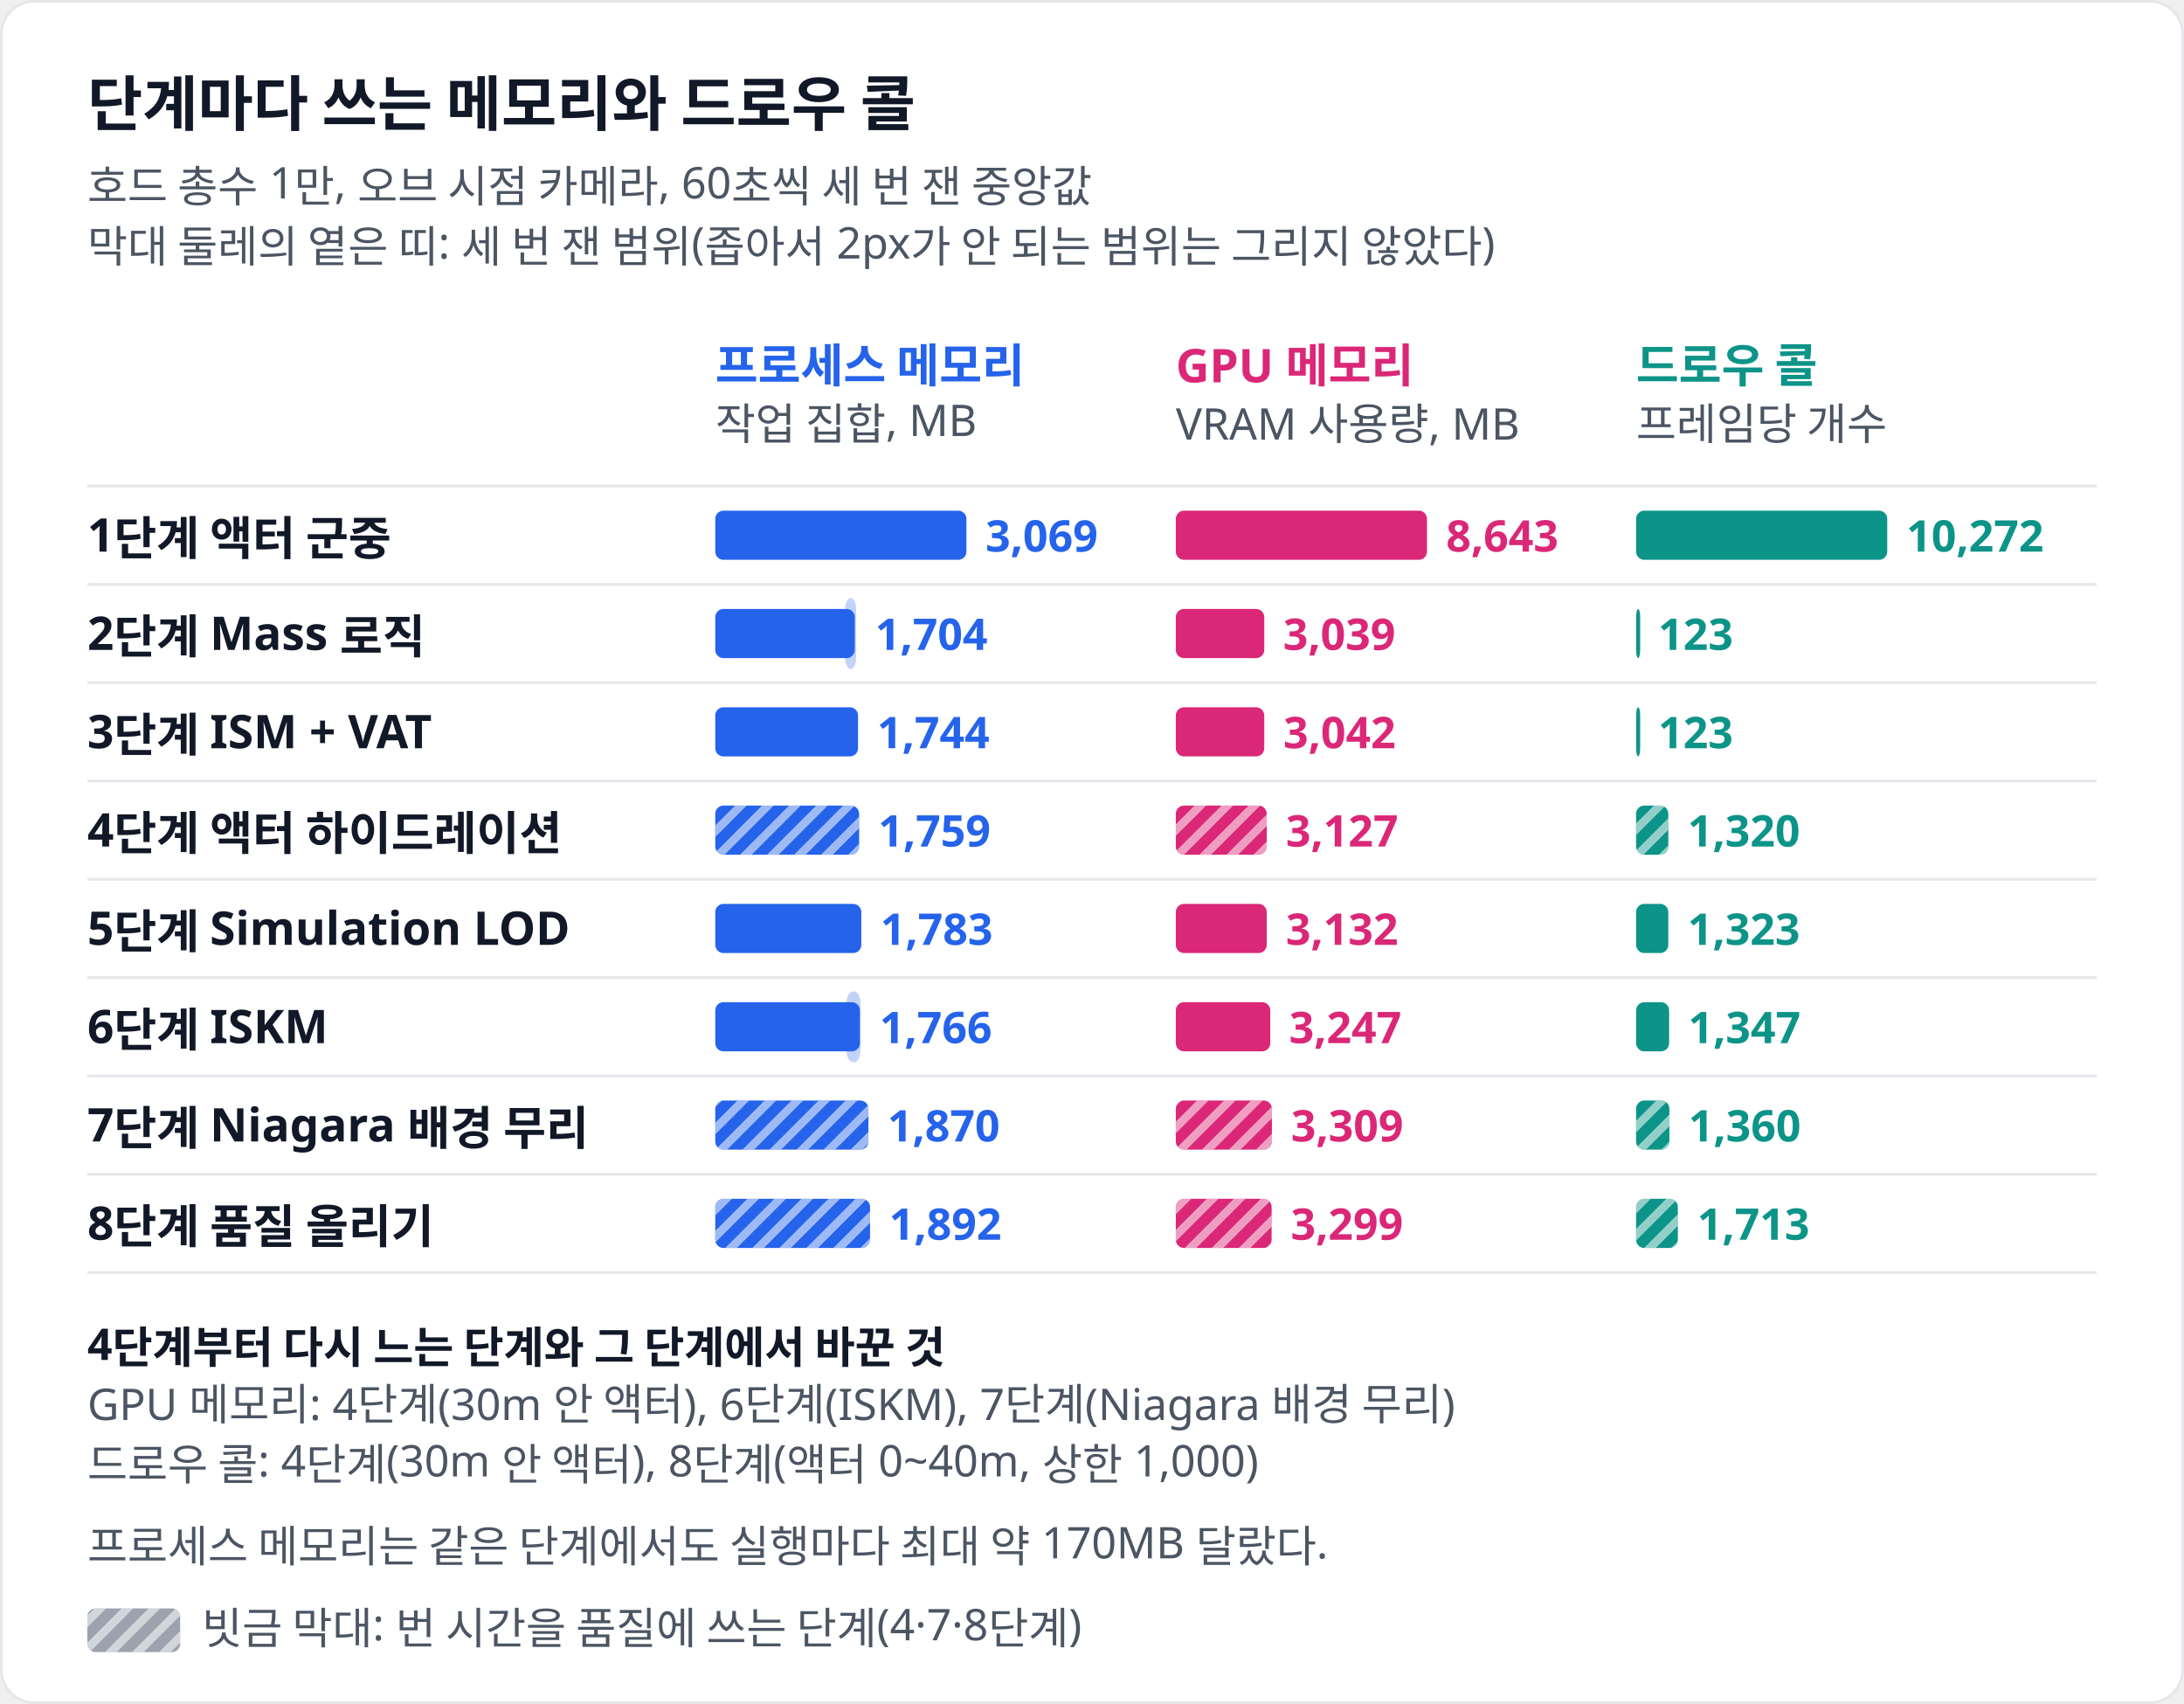
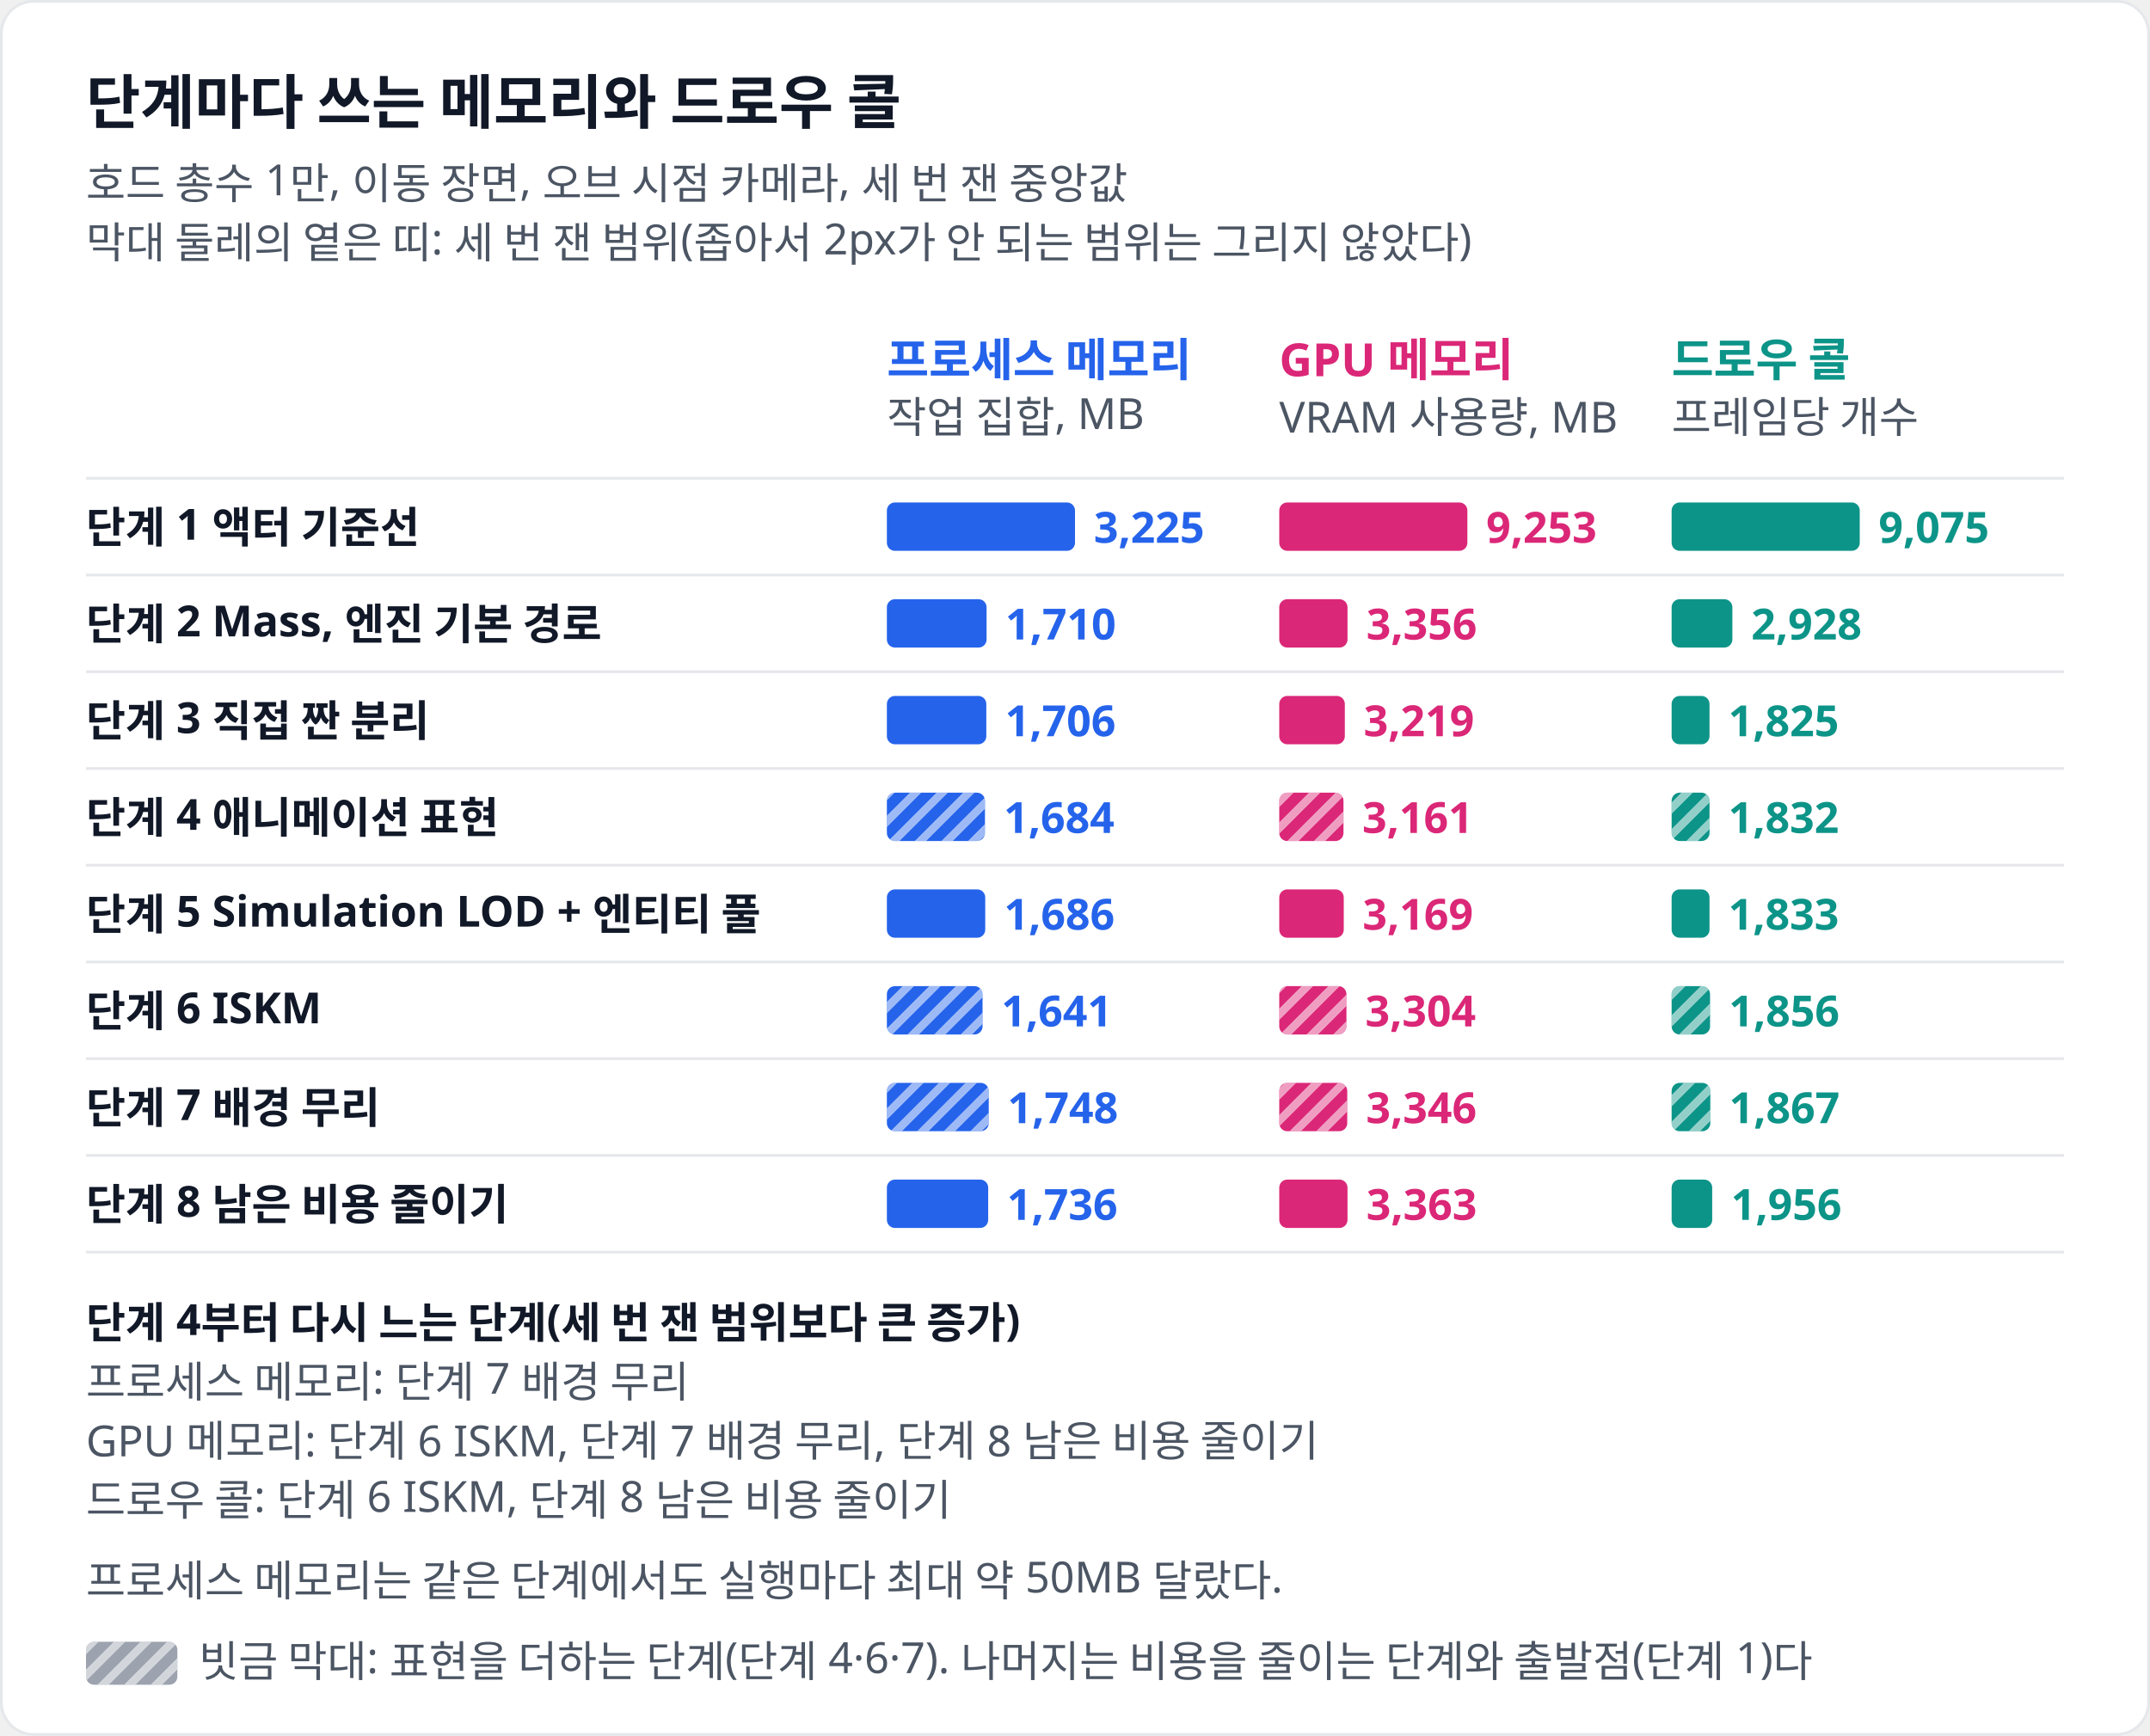
- <svg xmlns="http://www.w3.org/2000/svg" width="800" height="624" viewBox="0 0 800 624" font-family="Malgun Gothic, Apple SD Gothic Neo, Noto Sans KR, Segoe UI, sans-serif" font-size="16" fill="#111827">
-   <rect x="0.5" y="0.5" width="799" height="623" rx="12" fill="#ffffff" stroke="#e5e7eb" />
+ <svg xmlns="http://www.w3.org/2000/svg" width="800" height="646" viewBox="0 0 800 646" font-family="Malgun Gothic, Apple SD Gothic Neo, Noto Sans KR, Segoe UI, sans-serif" font-size="16" fill="#111827">
+   <rect x="0.5" y="0.5" width="799" height="645" rx="12" fill="#ffffff" stroke="#e5e7eb" />
  <defs>
-     <pattern id="spend" patternUnits="userSpaceOnUse" width="7" height="7" patternTransform="rotate(45)">
+     <pattern id="rep" patternUnits="userSpaceOnUse" width="7" height="7" patternTransform="rotate(45)">
      <rect width="3" height="7" fill="#ffffff" fill-opacity="0.55" />
    </pattern>
  </defs>
  <text x="32" y="46" font-size="22" font-weight="700">단계마다 쓰는 메모리와 드로우 콜</text>
-   <text x="32" y="74" font-size="16" fill="#4b5563">호드 총수 1만, 오브 시점 카메라, 60초씩 세 번 잰 중앙값</text>
+   <text x="32" y="74" font-size="16" fill="#4b5563">호드 총수 1만, 이동 장면, 오브 시점 카메라, 세 번 잰 중앙값</text>
  <text x="32" y="96" font-size="16" fill="#4b5563">막대 둘레의 옅은 띠: 세 번 잰 범위(좁아서 2px가 안 되는 범위는 그리지 않았다)</text>
-   <text x="262.0" y="140" font-size="17" font-weight="700" fill="#2563eb">프로세스 메모리</text>
-   <text x="262.0" y="161" font-size="16" fill="#4b5563">작업 집합, MB</text>
-   <text x="430.7" y="140" font-size="17" font-weight="700" fill="#db2777">GPU 메모리</text>
-   <text x="430.7" y="161" font-size="16" fill="#4b5563">VRAM 사용량, MB</text>
-   <text x="599.3" y="140" font-size="17" font-weight="700" fill="#0d9488">드로우 콜</text>
-   <text x="599.3" y="161" font-size="16" fill="#4b5563">프레임당 개수</text>
+   <text x="330.0" y="140" font-size="17" font-weight="700" fill="#2563eb">프로세스 메모리</text>
+   <text x="330.0" y="161" font-size="16" fill="#4b5563">작업 집합, MB</text>
+   <text x="476.0" y="140" font-size="17" font-weight="700" fill="#db2777">GPU 메모리</text>
+   <text x="476.0" y="161" font-size="16" fill="#4b5563">VRAM 사용량, MB</text>
+   <text x="622.0" y="140" font-size="17" font-weight="700" fill="#0d9488">드로우 콜</text>
+   <text x="622.0" y="161" font-size="16" fill="#4b5563">프레임당 개수</text>
  <line x1="32" y1="178" x2="768" y2="178" stroke="#e5e7eb" />
-   <text x="32" y="202" font-size="17" font-weight="700">1단계 액터 군중</text>
-   <rect x="262.0" y="187" width="92.0" height="18" rx="3" fill="#2563eb" />
-   <text x="361.0" y="202" font-size="16" font-weight="700" fill="#2563eb">3,069</text>
-   <rect x="430.7" y="187" width="92.0" height="18" rx="3" fill="#db2777" />
-   <text x="529.7" y="202" font-size="16" font-weight="700" fill="#db2777">8,643</text>
-   <rect x="599.3" y="187" width="92.0" height="18" rx="3" fill="#0d9488" />
-   <text x="698.3" y="202" font-size="16" font-weight="700" fill="#0d9488">10,272</text>
+   <text x="32" y="202" font-size="16" font-weight="700">단계 1 액터 기준선</text>
+   <rect x="330.0" y="187" width="70.0" height="18" rx="3" fill="#2563eb" />
+   <text x="407.0" y="202" font-size="16" font-weight="700" fill="#2563eb">3,225</text>
+   <rect x="476.0" y="187" width="70.0" height="18" rx="3" fill="#db2777" />
+   <text x="553.0" y="202" font-size="16" font-weight="700" fill="#db2777">9,253</text>
+   <rect x="622.0" y="187" width="70.0" height="18" rx="3" fill="#0d9488" />
+   <text x="699.0" y="202" font-size="16" font-weight="700" fill="#0d9488">9,075</text>
  <line x1="32" y1="214" x2="768" y2="214" stroke="#e5e7eb" />
-   <text x="32" y="238" font-size="17" font-weight="700">2단계 Mass 로직</text>
-   <rect x="309.6" y="219" width="4.0" height="26" rx="4" fill="#2563eb" fill-opacity="0.28" />
-   <rect x="262.0" y="223" width="51.1" height="18" rx="3" fill="#2563eb" />
-   <text x="320.6" y="238" font-size="16" font-weight="700" fill="#2563eb">1,704</text>
-   <rect x="430.7" y="223" width="32.4" height="18" rx="3" fill="#db2777" />
-   <text x="470.0" y="238" font-size="16" font-weight="700" fill="#db2777">3,039</text>
-   <rect x="599.3" y="223" width="1.5" height="18" rx="3" fill="#0d9488" />
-   <text x="607.4" y="238" font-size="16" font-weight="700" fill="#0d9488">123</text>
+   <text x="32" y="238" font-size="16" font-weight="700">단계 2 Mass, 엔진 기본 경로</text>
+   <rect x="330.0" y="223" width="37.1" height="18" rx="3" fill="#2563eb" />
+   <text x="374.1" y="238" font-size="16" font-weight="700" fill="#2563eb">1,710</text>
+   <rect x="476.0" y="223" width="25.4" height="18" rx="3" fill="#db2777" />
+   <text x="508.4" y="238" font-size="16" font-weight="700" fill="#db2777">3,356</text>
+   <rect x="622.0" y="223" width="22.6" height="18" rx="3" fill="#0d9488" />
+   <text x="651.6" y="238" font-size="16" font-weight="700" fill="#0d9488">2,928</text>
  <line x1="32" y1="250" x2="768" y2="250" stroke="#e5e7eb" />
-   <text x="32" y="274" font-size="17" font-weight="700">3단계 ISM + VAT</text>
-   <rect x="262.0" y="259" width="52.3" height="18" rx="3" fill="#2563eb" />
-   <text x="321.3" y="274" font-size="16" font-weight="700" fill="#2563eb">1,744</text>
-   <rect x="430.7" y="259" width="32.4" height="18" rx="3" fill="#db2777" />
-   <text x="470.1" y="274" font-size="16" font-weight="700" fill="#db2777">3,042</text>
-   <rect x="599.3" y="259" width="1.5" height="18" rx="3" fill="#0d9488" />
-   <text x="607.4" y="274" font-size="16" font-weight="700" fill="#0d9488">123</text>
+   <text x="32" y="274" font-size="16" font-weight="700">단계 3 직접 짠 분리</text>
+   <rect x="330.0" y="259" width="37.0" height="18" rx="3" fill="#2563eb" />
+   <text x="374.0" y="274" font-size="16" font-weight="700" fill="#2563eb">1,706</text>
+   <rect x="476.0" y="259" width="24.4" height="18" rx="3" fill="#db2777" />
+   <text x="507.4" y="274" font-size="16" font-weight="700" fill="#db2777">3,219</text>
+   <rect x="622.0" y="259" width="14.1" height="18" rx="3" fill="#0d9488" />
+   <text x="643.1" y="274" font-size="16" font-weight="700" fill="#0d9488">1,825</text>
  <line x1="32" y1="286" x2="768" y2="286" stroke="#e5e7eb" />
-   <text x="32" y="310" font-size="17" font-weight="700">4단계 액터 하이드레이션</text>
-   <rect x="262.0" y="295" width="52.7" height="18" rx="3" fill="#2563eb" />
-   <rect x="262.0" y="295" width="52.7" height="18" rx="3" fill="url(#spend)" />
-   <text x="321.7" y="310" font-size="16" font-weight="700" fill="#2563eb">1,759</text>
-   <rect x="430.7" y="295" width="33.3" height="18" rx="3" fill="#db2777" />
-   <rect x="430.7" y="295" width="33.3" height="18" rx="3" fill="url(#spend)" />
-   <text x="471.0" y="310" font-size="16" font-weight="700" fill="#db2777">3,127</text>
-   <rect x="599.3" y="295" width="11.8" height="18" rx="3" fill="#0d9488" />
-   <rect x="599.3" y="295" width="11.8" height="18" rx="3" fill="url(#spend)" />
-   <text x="618.2" y="310" font-size="16" font-weight="700" fill="#0d9488">1,320</text>
+   <text x="32" y="310" font-size="16" font-weight="700">단계 4 애니메이션 표현</text>
+   <rect x="330.0" y="295" width="36.5" height="18" rx="3" fill="#2563eb" />
+   <rect x="330.0" y="295" width="36.5" height="18" rx="3" fill="url(#rep)" />
+   <text x="373.5" y="310" font-size="16" font-weight="700" fill="#2563eb">1,684</text>
+   <rect x="476.0" y="295" width="23.9" height="18" rx="3" fill="#db2777" />
+   <rect x="476.0" y="295" width="23.9" height="18" rx="3" fill="url(#rep)" />
+   <text x="506.9" y="310" font-size="16" font-weight="700" fill="#db2777">3,161</text>
+   <rect x="622.0" y="295" width="14.1" height="18" rx="3" fill="#0d9488" />
+   <rect x="622.0" y="295" width="14.1" height="18" rx="3" fill="url(#rep)" />
+   <text x="643.1" y="310" font-size="16" font-weight="700" fill="#0d9488">1,832</text>
  <line x1="32" y1="322" x2="768" y2="322" stroke="#e5e7eb" />
-   <text x="32" y="346" font-size="17" font-weight="700">5단계 Simulation LOD</text>
-   <rect x="262.0" y="331" width="53.5" height="18" rx="3" fill="#2563eb" />
-   <text x="322.5" y="346" font-size="16" font-weight="700" fill="#2563eb">1,783</text>
-   <rect x="430.7" y="331" width="33.3" height="18" rx="3" fill="#db2777" />
-   <text x="471.0" y="346" font-size="16" font-weight="700" fill="#db2777">3,132</text>
-   <rect x="599.3" y="331" width="11.8" height="18" rx="3" fill="#0d9488" />
-   <text x="618.2" y="346" font-size="16" font-weight="700" fill="#0d9488">1,323</text>
+   <text x="32" y="346" font-size="16" font-weight="700">단계 5 Simulation LOD + 엔티티 풀</text>
+   <rect x="330.0" y="331" width="36.6" height="18" rx="3" fill="#2563eb" />
+   <text x="373.6" y="346" font-size="16" font-weight="700" fill="#2563eb">1,686</text>
+   <rect x="476.0" y="331" width="24.0" height="18" rx="3" fill="#db2777" />
+   <text x="507.0" y="346" font-size="16" font-weight="700" fill="#db2777">3,169</text>
+   <rect x="622.0" y="331" width="14.1" height="18" rx="3" fill="#0d9488" />
+   <text x="643.1" y="346" font-size="16" font-weight="700" fill="#0d9488">1,833</text>
  <line x1="32" y1="358" x2="768" y2="358" stroke="#e5e7eb" />
-   <text x="32" y="382" font-size="17" font-weight="700">6단계 ISKM</text>
-   <rect x="310.1" y="363" width="5.1" height="26" rx="4" fill="#2563eb" fill-opacity="0.28" />
-   <rect x="262.0" y="367" width="53.0" height="18" rx="3" fill="#2563eb" />
-   <text x="322.2" y="382" font-size="16" font-weight="700" fill="#2563eb">1,766</text>
-   <rect x="430.7" y="367" width="34.6" height="18" rx="3" fill="#db2777" />
-   <text x="472.2" y="382" font-size="16" font-weight="700" fill="#db2777">3,247</text>
-   <rect x="599.3" y="367" width="12.1" height="18" rx="3" fill="#0d9488" />
-   <text x="618.4" y="382" font-size="16" font-weight="700" fill="#0d9488">1,347</text>
+   <text x="32" y="382" font-size="16" font-weight="700">단계 6 ISKM</text>
+   <rect x="330.0" y="367" width="35.6" height="18" rx="3" fill="#2563eb" />
+   <rect x="330.0" y="367" width="35.6" height="18" rx="3" fill="url(#rep)" />
+   <text x="372.6" y="382" font-size="16" font-weight="700" fill="#2563eb">1,641</text>
+   <rect x="476.0" y="367" width="25.0" height="18" rx="3" fill="#db2777" />
+   <rect x="476.0" y="367" width="25.0" height="18" rx="3" fill="url(#rep)" />
+   <text x="508.0" y="382" font-size="16" font-weight="700" fill="#db2777">3,304</text>
+   <rect x="622.0" y="367" width="14.3" height="18" rx="3" fill="#0d9488" />
+   <rect x="622.0" y="367" width="14.3" height="18" rx="3" fill="url(#rep)" />
+   <text x="643.3" y="382" font-size="16" font-weight="700" fill="#0d9488">1,856</text>
  <line x1="32" y1="394" x2="768" y2="394" stroke="#e5e7eb" />
-   <text x="32" y="418" font-size="17" font-weight="700">7단계 Niagara 배경 무리</text>
-   <rect x="262.0" y="403" width="56.1" height="18" rx="3" fill="#2563eb" />
-   <rect x="262.0" y="403" width="56.1" height="18" rx="3" fill="url(#spend)" />
-   <text x="325.1" y="418" font-size="16" font-weight="700" fill="#2563eb">1,870</text>
-   <rect x="430.7" y="403" width="35.2" height="18" rx="3" fill="#db2777" />
-   <rect x="430.7" y="403" width="35.2" height="18" rx="3" fill="url(#spend)" />
-   <text x="472.9" y="418" font-size="16" font-weight="700" fill="#db2777">3,309</text>
-   <rect x="599.3" y="403" width="12.2" height="18" rx="3" fill="#0d9488" />
-   <rect x="599.3" y="403" width="12.2" height="18" rx="3" fill="url(#spend)" />
-   <text x="618.5" y="418" font-size="16" font-weight="700" fill="#0d9488">1,360</text>
+   <text x="32" y="418" font-size="16" font-weight="700">단계 7 배경 무리</text>
+   <rect x="330.0" y="403" width="37.9" height="18" rx="3" fill="#2563eb" />
+   <rect x="330.0" y="403" width="37.9" height="18" rx="3" fill="url(#rep)" />
+   <text x="374.9" y="418" font-size="16" font-weight="700" fill="#2563eb">1,748</text>
+   <rect x="476.0" y="403" width="25.3" height="18" rx="3" fill="#db2777" />
+   <rect x="476.0" y="403" width="25.3" height="18" rx="3" fill="url(#rep)" />
+   <text x="508.3" y="418" font-size="16" font-weight="700" fill="#db2777">3,346</text>
+   <rect x="622.0" y="403" width="14.4" height="18" rx="3" fill="#0d9488" />
+   <rect x="622.0" y="403" width="14.4" height="18" rx="3" fill="url(#rep)" />
+   <text x="643.4" y="418" font-size="16" font-weight="700" fill="#0d9488">1,867</text>
  <line x1="32" y1="430" x2="768" y2="430" stroke="#e5e7eb" />
-   <text x="32" y="454" font-size="17" font-weight="700">8단계 품질 올리기</text>
-   <rect x="262.0" y="439" width="56.7" height="18" rx="3" fill="#2563eb" />
-   <rect x="262.0" y="439" width="56.7" height="18" rx="3" fill="url(#spend)" />
-   <text x="325.7" y="454" font-size="16" font-weight="700" fill="#2563eb">1,892</text>
-   <rect x="430.7" y="439" width="35.1" height="18" rx="3" fill="#db2777" />
-   <rect x="430.7" y="439" width="35.1" height="18" rx="3" fill="url(#spend)" />
-   <text x="472.8" y="454" font-size="16" font-weight="700" fill="#db2777">3,299</text>
-   <rect x="599.3" y="439" width="15.3" height="18" rx="3" fill="#0d9488" />
-   <rect x="599.3" y="439" width="15.3" height="18" rx="3" fill="url(#spend)" />
-   <text x="621.7" y="454" font-size="16" font-weight="700" fill="#0d9488">1,713</text>
+   <text x="32" y="454" font-size="16" font-weight="700">단계 8 남은 비용 줄이기</text>
+   <rect x="330.0" y="439" width="37.7" height="18" rx="3" fill="#2563eb" />
+   <text x="374.7" y="454" font-size="16" font-weight="700" fill="#2563eb">1,736</text>
+   <rect x="476.0" y="439" width="25.4" height="18" rx="3" fill="#db2777" />
+   <text x="508.4" y="454" font-size="16" font-weight="700" fill="#db2777">3,363</text>
+   <rect x="622.0" y="439" width="15.1" height="18" rx="3" fill="#0d9488" />
+   <text x="644.1" y="454" font-size="16" font-weight="700" fill="#0d9488">1,956</text>
  <line x1="32" y1="466" x2="768" y2="466" stroke="#e5e7eb" />
-   <text x="32" y="498" font-size="16" font-weight="700">4단계부터 다시 느는 단계와 그 단계에서 바꾼 것</text>
-   <text x="32" y="520" font-size="16" fill="#4b5563">GPU 메모리: 4단계(30m 안 액터), 6단계(ISKM), 7단계(Niagara 배경 무리)</text>
-   <text x="32" y="542" font-size="16" fill="#4b5563">드로우 콜: 4단계(30m 안 액터), 8단계(액터 0~40m, 상한 1,000)</text>
-   <text x="32" y="572" font-size="16" fill="#4b5563">프로세스 메모리는 같은 단계에서도 실행마다 최대 약 170MB 달랐다.</text>
-   <rect x="32" y="589" width="34" height="16" rx="3" fill="#9ca3af" />
-   <rect x="32" y="589" width="34" height="16" rx="3" fill="url(#spend)" />
-   <text x="74" y="602" font-size="16" fill="#4b5563">빗금 막대: 번 시간을 품질에 쓰는 단계(4·7·8단계)</text>
+   <text x="32" y="498" font-size="16" font-weight="700">단계 4부터 다시 느는 단계(세 번 잰 범위보다 큰 증가)</text>
+   <text x="32" y="520" font-size="16" fill="#4b5563">프로세스 메모리: 단계 7 배경 무리</text>
+   <text x="32" y="542" font-size="16" fill="#4b5563">GPU 메모리: 단계 6 ISKM, 단계 7 배경 무리, 단계 8 남은 비용 줄이기</text>
+   <text x="32" y="564" font-size="16" fill="#4b5563">드로우 콜: 단계 6 ISKM, 단계 8 남은 비용 줄이기</text>
+   <text x="32" y="594" font-size="16" fill="#4b5563">프로세스 메모리는 같은 단계에서도 실행마다 최대 약 50MB 달랐다.</text>
+   <rect x="32" y="611" width="34" height="16" rx="3" fill="#9ca3af" />
+   <rect x="32" y="611" width="34" height="16" rx="3" fill="url(#rep)" />
+   <text x="74" y="624" font-size="16" fill="#4b5563">빗금 막대: 표현을 더하는 단계(단계 4·6·7). 나머지는 비용을 줄이는 단계와 출발점(단계 1)다</text>
</svg>
